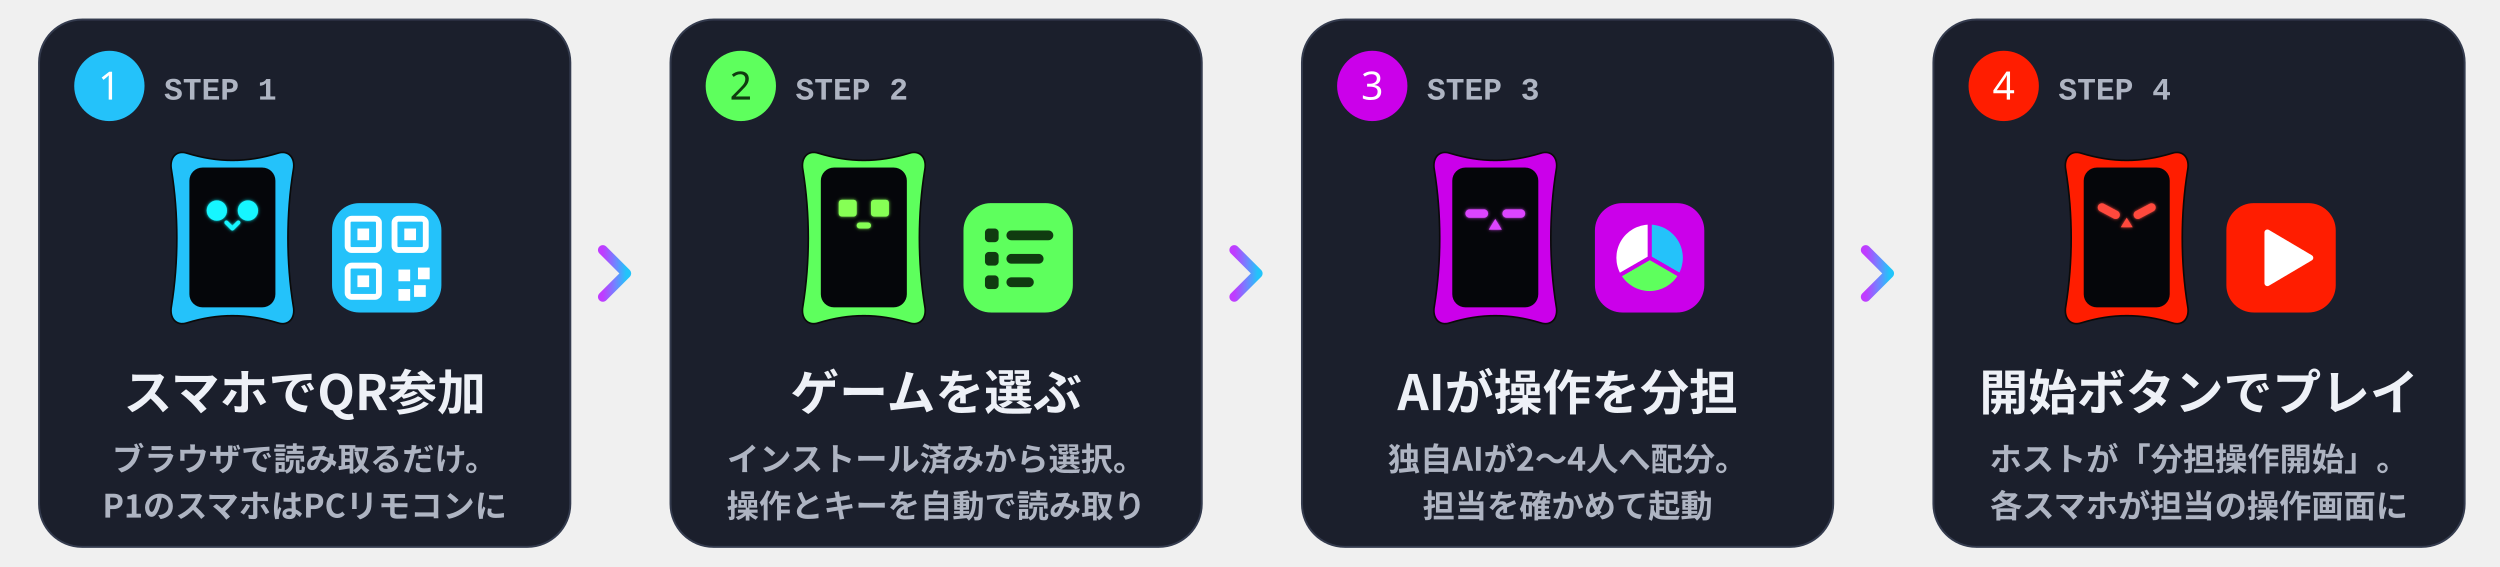
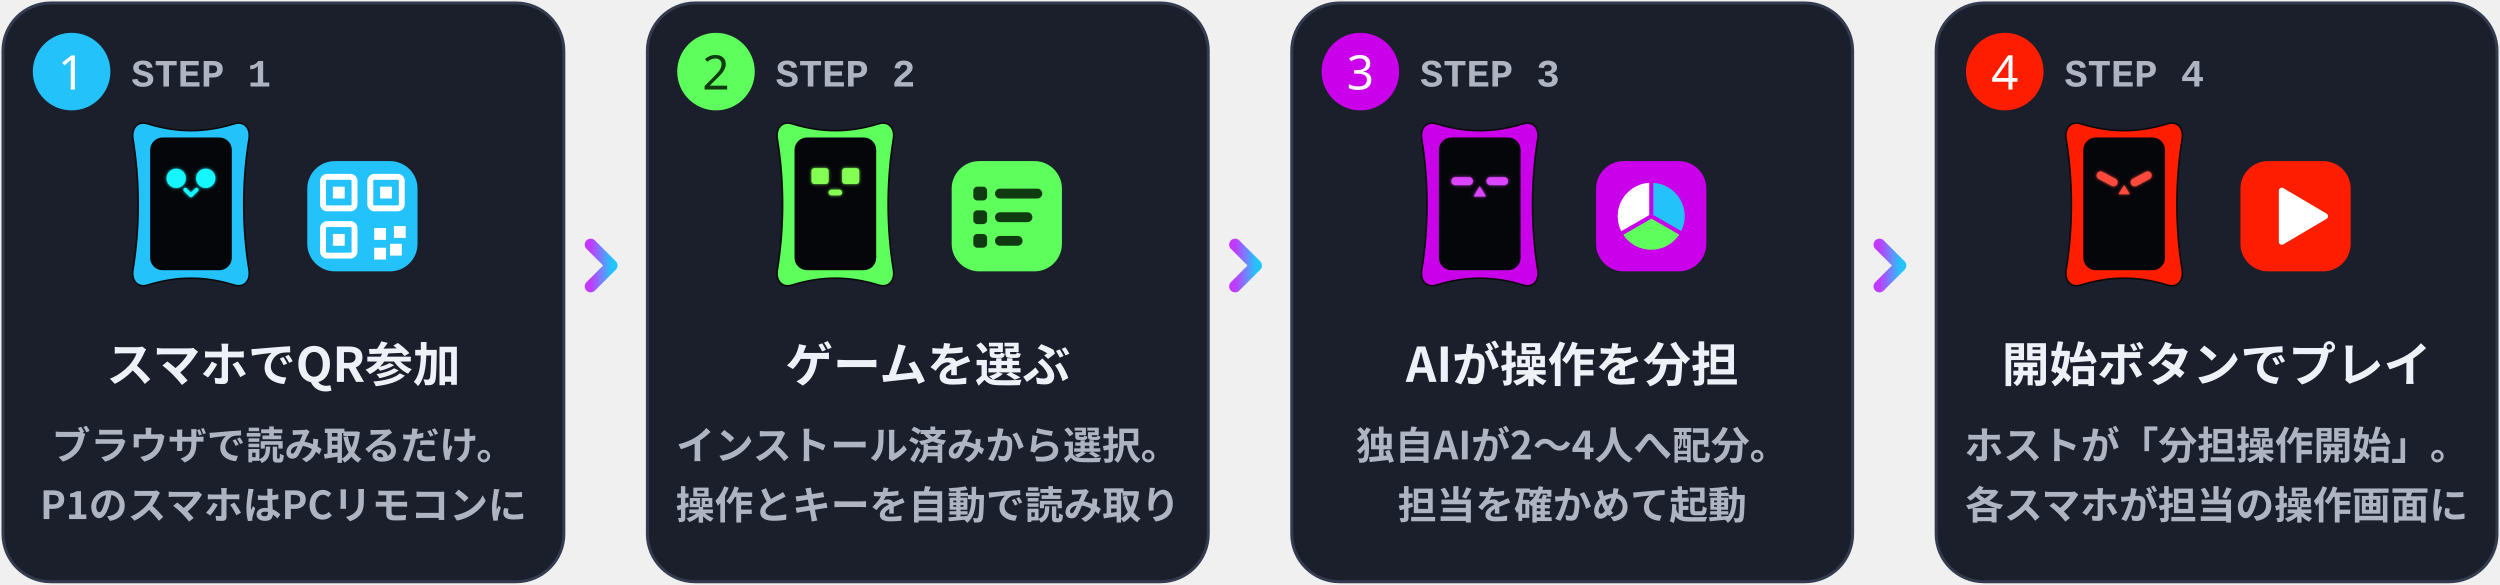
- <svg xmlns="http://www.w3.org/2000/svg" viewBox="0 0 1280 290" width="1280" height="290" role="img">
+ <svg xmlns="http://www.w3.org/2000/svg" viewBox="0 0 838 196" width="838" height="196" role="img">
  <defs>
    <filter id="glow" x="-30%" y="-30%" width="160%" height="160%">
      <feGaussianBlur stdDeviation="1.6" result="b" />
      <feMerge>
        <feMergeNode in="b" />
        <feMergeNode in="SourceGraphic" />
      </feMerge>
    </filter>
    <linearGradient id="brand" x1="0" y1="0" x2="1" y2="0">
      <stop offset="0" stop-color="#C03BFF" />
      <stop offset=".55" stop-color="#6F86FF" />
      <stop offset="1" stop-color="#22C4FA" />
    </linearGradient>
    <linearGradient id="bg" x1="0" y1="0" x2="1" y2="1">
      <stop offset="0" stop-color="#141827" />
      <stop offset="1" stop-color="#231B35" />
    </linearGradient>
    <style>
.jp{font-family:'Hiragino Sans','Hiragino Kaku Gothic ProN','Yu Gothic UI','Yu Gothic','Meiryo','Noto Sans JP','Noto Sans CJK JP',sans-serif}
.disp{font-family:Impact,Haettenschweiler,'Anton','Arial Narrow Bold','Arial Black',sans-serif}
.gh{font-family:-apple-system,BlinkMacSystemFont,'Segoe UI','Noto Sans',Helvetica,Arial,sans-serif}
.rnd{font-family:RcRounded,'Hiragino Maru Gothic ProN','Yu Gothic UI','Noto Sans JP',sans-serif}
.hand{font-family:RcHand,'Hiragino Maru Gothic ProN','Yu Gothic UI','Noto Sans JP',sans-serif}
.mono{font-family:ui-monospace,SFMono-Regular,'Cascadia Mono',Consolas,'Liberation Mono',monospace}

@keyframes bob{0%,100%{transform:translateY(0)}50%{transform:translateY(-5px)}}
@keyframes blink{0%,90%,100%{transform:scaleY(1)}94%{transform:scaleY(.12)}}
@keyframes flow{to{stroke-dashoffset:-28}}
@keyframes pulse{0%,100%{opacity:.55}50%{opacity:1}}
.bob{animation:bob 2.6s ease-in-out infinite}
.eyes{transform-box:fill-box;transform-origin:center;animation:blink 4.8s infinite}
.flow{stroke-dasharray:6 8;animation:flow 1.1s linear infinite}
.pulse{animation:pulse 2.4s ease-in-out infinite}
@media (prefers-reduced-motion:reduce){.bob,.eyes,.flow,.pulse{animation:none}}
</style>
  </defs>
-   <g>
-     <rect x="20.0" y="10" width="272" height="270" rx="22" fill="#1B1F2C" stroke="#343B4E" />
-     <circle cx="56.0" cy="44" r="18" fill="#24C2FA" />
-     <text x="56.0" y="51" class="disp" font-size="20" font-weight="400" fill="#FFFFFF" text-anchor="middle">1</text>
-     <text x="84.0" y="51" class="mono" font-size="16" font-weight="700" fill="#AEB4C2" text-anchor="start">STEP 1</text>
-     <g transform="translate(88.4 76.0) scale(0.6117)">
-       <g class="bob" style="animation-delay:0.00s">
-         <path d="M12 4C38 12 62 12 88 4C97 1 103 8 101 18C95 55 95 95 101 132C103 142 97 149 88 146C62 138 38 138 12 146C3 149-3 142-1 132C5 95 5 55-1 18C-3 8 3 1 12 4Z" fill="#24C2FA" stroke="#0A0A0A" stroke-width="1.4" />
-         <rect x="14" y="16" width="72" height="117" rx="11" fill="#05060A" />
-         <g filter="url(#glow)" transform="translate(0 6)">
-           <g class="eyes" style="animation-delay:0.00s">
-             <circle cx="37" cy="46" r="8.5" fill="#19F6FF" />
-             <circle cx="63" cy="46" r="8.5" fill="#19F6FF" />
-           </g>
-           <path d="M45 56l5 5 5-5" fill="none" stroke="#19F6FF" stroke-width="3.4" stroke-linecap="round" stroke-linejoin="round" />
+   <rect x="1.0" y="1" width="188.0" height="194" rx="16" fill="#1B1F2C" stroke="#343B4E" />
+   <circle cx="24.0" cy="24" r="13" fill="#24C2FA" />
+   <text x="24.0" y="30" class="disp" font-size="16" font-weight="400" fill="#FFFFFF" text-anchor="middle">1</text>
+   <text x="44.0" y="29" class="mono" font-size="13" font-weight="700" fill="#AEB4C2" text-anchor="start">STEP 1</text>
+   <g transform="translate(45.0 40.0) scale(0.3803)">
+     <g class="bob" style="animation-delay:0.00s">
+       <path d="M12 4C38 12 62 12 88 4C97 1 103 8 101 18C95 55 95 95 101 132C103 142 97 149 88 146C62 138 38 138 12 146C3 149-3 142-1 132C5 95 5 55-1 18C-3 8 3 1 12 4Z" fill="#24C2FA" stroke="#0A0A0A" stroke-width="1.4" />
+       <rect x="14" y="16" width="72" height="117" rx="11" fill="#05060A" />
+       <g filter="url(#glow)" transform="translate(0 6)">
+         <g class="eyes" style="animation-delay:0.00s">
+           <circle cx="37" cy="46" r="8.5" fill="#19F6FF" />
+           <circle cx="63" cy="46" r="8.5" fill="#19F6FF" />
        </g>
+         <path d="M45 56l5 5 5-5" fill="none" stroke="#19F6FF" stroke-width="3.4" stroke-linecap="round" stroke-linejoin="round" />
      </g>
    </g>
-     <rect x="170.0" y="104" width="56" height="56" rx="14" fill="#24C2FA" />
-     <rect x="178.0" y="112" width="16" height="16" rx="2" fill="none" stroke="#FFFFFF" stroke-width="3" />
-     <rect x="183.0" y="117" width="6" height="6" fill="#FFFFFF" />
-     <rect x="202.0" y="112" width="16" height="16" rx="2" fill="none" stroke="#FFFFFF" stroke-width="3" />
-     <rect x="207.0" y="117" width="6" height="6" fill="#FFFFFF" />
-     <rect x="178.0" y="136" width="16" height="16" rx="2" fill="none" stroke="#FFFFFF" stroke-width="3" />
-     <rect x="183.0" y="141" width="6" height="6" fill="#FFFFFF" />
-     <rect x="204.0" y="138" width="6" height="6" fill="#FFFFFF" />
-     <rect x="212.0" y="146" width="6" height="6" fill="#FFFFFF" />
-     <rect x="204.0" y="148" width="6" height="6" fill="#FFFFFF" />
-     <rect x="214.0" y="137" width="6" height="6" fill="#FFFFFF" />
-     <text x="156.0" y="210" class="jp" font-size="25" font-weight="900" fill="#EEF1F7" text-anchor="middle">スマホでQR参加</text>
-     <text x="156.0" y="241" class="jp" font-size="16.5" font-weight="700" fill="#AEB4C2" text-anchor="middle">ブラウザで読み取るだけ。</text>
-     <text x="156.0" y="265" class="jp" font-size="16.5" font-weight="700" fill="#AEB4C2" text-anchor="middle">P1のスマホはPCリモコンに</text>
  </g>
-   <path d="M308.65 128l12 12-12 12" fill="none" stroke="url(#brand)" stroke-width="5" stroke-linecap="round" stroke-linejoin="round" />
-   <g>
-     <rect x="343.3" y="10" width="272" height="270" rx="22" fill="#1B1F2C" stroke="#343B4E" />
-     <circle cx="379.3" cy="44" r="18" fill="#5EFF5D" />
-     <text x="379.3" y="51" class="disp" font-size="20" font-weight="400" fill="#103B10" text-anchor="middle">2</text>
-     <text x="407.3" y="51" class="mono" font-size="16" font-weight="700" fill="#AEB4C2" text-anchor="start">STEP 2</text>
-     <g transform="translate(411.7 76.0) scale(0.6117)">
-       <g class="bob" style="animation-delay:0.40s">
-         <path d="M12 4C38 12 62 12 88 4C97 1 103 8 101 18C95 55 95 95 101 132C103 142 97 149 88 146C62 138 38 138 12 146C3 149-3 142-1 132C5 95 5 55-1 18C-3 8 3 1 12 4Z" fill="#5EFF5D" stroke="#0A0A0A" stroke-width="1.4" />
-         <rect x="14" y="16" width="72" height="117" rx="11" fill="#05060A" />
-         <g filter="url(#glow)" transform="translate(0 6)">
-           <g class="eyes" style="animation-delay:0.68s">
-             <rect x="29" y="37" width="15" height="14" rx="2.5" fill="#86FF55" />
-             <rect x="56" y="37" width="15" height="14" rx="2.5" fill="#86FF55" />
-           </g>
-           <rect x="44" y="56" width="12" height="5" rx="2.5" fill="#86FF55" />
+   <g transform="translate(103.0 54) scale(.66)">
+     <rect x="0" y="0" width="56" height="56" rx="14" fill="#24C2FA" />
+     <rect x="8" y="8" width="16" height="16" rx="2" fill="none" stroke="#FFFFFF" stroke-width="3" />
+     <rect x="13" y="13" width="6" height="6" fill="#FFFFFF" />
+     <rect x="32" y="8" width="16" height="16" rx="2" fill="none" stroke="#FFFFFF" stroke-width="3" />
+     <rect x="37" y="13" width="6" height="6" fill="#FFFFFF" />
+     <rect x="8" y="32" width="16" height="16" rx="2" fill="none" stroke="#FFFFFF" stroke-width="3" />
+     <rect x="13" y="37" width="6" height="6" fill="#FFFFFF" />
+     <rect x="34" y="34" width="6" height="6" fill="#FFFFFF" />
+     <rect x="42" y="42" width="6" height="6" fill="#FFFFFF" />
+     <rect x="34" y="44" width="6" height="6" fill="#FFFFFF" />
+     <rect x="44" y="33" width="6" height="6" fill="#FFFFFF" />
+   </g>
+   <text x="95.0" y="128" class="jp" font-size="16" font-weight="900" fill="#EEF1F7" text-anchor="middle">スマホでQR参加</text>
+   <text x="95.0" y="154" class="jp" font-size="13" font-weight="700" fill="#AEB4C2" text-anchor="middle">ブラウザで読み取るだけ。</text>
+   <text x="95.0" y="174" class="jp" font-size="13" font-weight="700" fill="#AEB4C2" text-anchor="middle">P1のスマホはPCリモコンに</text>
+   <path d="M198.0 82l7 7-7 7" fill="none" stroke="url(#brand)" stroke-width="4" stroke-linecap="round" stroke-linejoin="round" />
+   <rect x="217.0" y="1" width="188.0" height="194" rx="16" fill="#1B1F2C" stroke="#343B4E" />
+   <circle cx="240.0" cy="24" r="13" fill="#5EFF5D" />
+   <text x="240.0" y="30" class="disp" font-size="16" font-weight="400" fill="#103B10" text-anchor="middle">2</text>
+   <text x="260.0" y="29" class="mono" font-size="13" font-weight="700" fill="#AEB4C2" text-anchor="start">STEP 2</text>
+   <g transform="translate(261.0 40.0) scale(0.3803)">
+     <g class="bob" style="animation-delay:0.40s">
+       <path d="M12 4C38 12 62 12 88 4C97 1 103 8 101 18C95 55 95 95 101 132C103 142 97 149 88 146C62 138 38 138 12 146C3 149-3 142-1 132C5 95 5 55-1 18C-3 8 3 1 12 4Z" fill="#5EFF5D" stroke="#0A0A0A" stroke-width="1.4" />
+       <rect x="14" y="16" width="72" height="117" rx="11" fill="#05060A" />
+       <g filter="url(#glow)" transform="translate(0 6)">
+         <g class="eyes" style="animation-delay:0.68s">
+           <rect x="29" y="37" width="15" height="14" rx="2.5" fill="#86FF55" />
+           <rect x="56" y="37" width="15" height="14" rx="2.5" fill="#86FF55" />
        </g>
+         <rect x="44" y="56" width="12" height="5" rx="2.5" fill="#86FF55" />
      </g>
    </g>
-     <rect x="493.3" y="104" width="56" height="56" rx="14" fill="#5EFF5D" />
-     <rect x="504.3" y="117" width="7" height="7" rx="2" fill="#103B10" />
-     <rect x="515.3" y="118" width="24" height="5" rx="2.5" fill="#103B10" />
-     <rect x="504.3" y="129" width="7" height="7" rx="2" fill="#103B10" />
-     <rect x="515.3" y="130" width="19" height="5" rx="2.5" fill="#103B10" />
-     <rect x="504.3" y="141" width="7" height="7" rx="2" fill="#103B10" />
-     <rect x="515.3" y="142" width="14" height="5" rx="2.5" fill="#103B10" />
-     <text x="479.3" y="210" class="jp" font-size="25" font-weight="900" fill="#EEF1F7" text-anchor="middle">ゲームを選ぶ</text>
-     <text x="479.3" y="241" class="jp" font-size="16.5" font-weight="700" fill="#AEB4C2" text-anchor="middle">インストール済みから選択。</text>
-     <text x="479.3" y="265" class="jp" font-size="16.5" font-weight="700" fill="#AEB4C2" text-anchor="middle">操作とキーを自動で読み取り</text>
  </g>
-   <path d="M631.95 128l12 12-12 12" fill="none" stroke="url(#brand)" stroke-width="5" stroke-linecap="round" stroke-linejoin="round" />
-   <g>
-     <rect x="666.6" y="10" width="272" height="270" rx="22" fill="#1B1F2C" stroke="#343B4E" />
-     <circle cx="702.6" cy="44" r="18" fill="#CB00EA" />
-     <text x="702.6" y="51" class="disp" font-size="20" font-weight="400" fill="#FFFFFF" text-anchor="middle">3</text>
-     <text x="730.6" y="51" class="mono" font-size="16" font-weight="700" fill="#AEB4C2" text-anchor="start">STEP 3</text>
-     <g transform="translate(735.0 76.0) scale(0.6117)">
-       <g class="bob" style="animation-delay:0.80s">
-         <path d="M12 4C38 12 62 12 88 4C97 1 103 8 101 18C95 55 95 95 101 132C103 142 97 149 88 146C62 138 38 138 12 146C3 149-3 142-1 132C5 95 5 55-1 18C-3 8 3 1 12 4Z" fill="#CB00EA" stroke="#0A0A0A" stroke-width="1.4" />
-         <rect x="14" y="16" width="72" height="117" rx="11" fill="#05060A" />
-         <g filter="url(#glow)" transform="translate(0 6)">
-           <g class="eyes" style="animation-delay:1.36s">
-             <rect x="25" y="45" width="19" height="7" rx="3.5" fill="#DC45FF" />
-             <rect x="56" y="45" width="19" height="7" rx="3.5" fill="#DC45FF" />
-           </g>
-           <path d="M50 53l-5.5 9h11z" fill="#DC45FF" />
+   <g transform="translate(319.0 54) scale(.66)">
+     <rect x="0" y="0" width="56" height="56" rx="14" fill="#5EFF5D" />
+     <rect x="11" y="13" width="7" height="7" rx="2" fill="#103B10" />
+     <rect x="22" y="14" width="24" height="5" rx="2.5" fill="#103B10" />
+     <rect x="11" y="25" width="7" height="7" rx="2" fill="#103B10" />
+     <rect x="22" y="26" width="19" height="5" rx="2.5" fill="#103B10" />
+     <rect x="11" y="37" width="7" height="7" rx="2" fill="#103B10" />
+     <rect x="22" y="38" width="14" height="5" rx="2.5" fill="#103B10" />
+   </g>
+   <text x="311.0" y="128" class="jp" font-size="16" font-weight="900" fill="#EEF1F7" text-anchor="middle">ゲームを選ぶ</text>
+   <text x="311.0" y="154" class="jp" font-size="13" font-weight="700" fill="#AEB4C2" text-anchor="middle">インストール済みから選択。</text>
+   <text x="311.0" y="174" class="jp" font-size="13" font-weight="700" fill="#AEB4C2" text-anchor="middle">操作とキーを自動で読み取り</text>
+   <path d="M414.0 82l7 7-7 7" fill="none" stroke="url(#brand)" stroke-width="4" stroke-linecap="round" stroke-linejoin="round" />
+   <rect x="433.0" y="1" width="188.0" height="194" rx="16" fill="#1B1F2C" stroke="#343B4E" />
+   <circle cx="456.0" cy="24" r="13" fill="#CB00EA" />
+   <text x="456.0" y="30" class="disp" font-size="16" font-weight="400" fill="#FFFFFF" text-anchor="middle">3</text>
+   <text x="476.0" y="29" class="mono" font-size="13" font-weight="700" fill="#AEB4C2" text-anchor="start">STEP 3</text>
+   <g transform="translate(477.0 40.0) scale(0.3803)">
+     <g class="bob" style="animation-delay:0.80s">
+       <path d="M12 4C38 12 62 12 88 4C97 1 103 8 101 18C95 55 95 95 101 132C103 142 97 149 88 146C62 138 38 138 12 146C3 149-3 142-1 132C5 95 5 55-1 18C-3 8 3 1 12 4Z" fill="#CB00EA" stroke="#0A0A0A" stroke-width="1.4" />
+       <rect x="14" y="16" width="72" height="117" rx="11" fill="#05060A" />
+       <g filter="url(#glow)" transform="translate(0 6)">
+         <g class="eyes" style="animation-delay:1.36s">
+           <rect x="25" y="45" width="19" height="7" rx="3.5" fill="#DC45FF" />
+           <rect x="56" y="45" width="19" height="7" rx="3.5" fill="#DC45FF" />
        </g>
+         <path d="M50 53l-5.5 9h11z" fill="#DC45FF" />
      </g>
    </g>
-     <rect x="816.6" y="104" width="56" height="56" rx="14" fill="#CB00EA" />
-     <path d="M844.6 132L844.6 114.0A18 18 0 0 1 860.2 141.0Z" fill="#24C2FA" stroke="#CB00EA" stroke-width="2" />
-     <path d="M844.6 132L860.2 141.0A18 18 0 0 1 829.0 141.0Z" fill="#5EFF5D" stroke="#CB00EA" stroke-width="2" />
-     <path d="M844.6 132L829.0 141.0A18 18 0 0 1 844.6 114.0Z" fill="#FFFFFF" stroke="#CB00EA" stroke-width="2" />
-     <text x="802.6" y="210" class="jp" font-size="25" font-weight="900" fill="#EEF1F7" text-anchor="middle">AIが操作を分担</text>
-     <text x="802.6" y="241" class="jp" font-size="16.5" font-weight="700" fill="#AEB4C2" text-anchor="middle">独自AIが2〜4人へ配分。</text>
-     <text x="802.6" y="265" class="jp" font-size="16.5" font-weight="700" fill="#AEB4C2" text-anchor="middle">担当を確かめて起動</text>
  </g>
-   <path d="M955.25 128l12 12-12 12" fill="none" stroke="url(#brand)" stroke-width="5" stroke-linecap="round" stroke-linejoin="round" />
-   <g>
-     <rect x="989.9" y="10" width="272" height="270" rx="22" fill="#1B1F2C" stroke="#343B4E" />
-     <circle cx="1025.9" cy="44" r="18" fill="#FF1D00" />
-     <text x="1025.9" y="51" class="disp" font-size="20" font-weight="400" fill="#FFFFFF" text-anchor="middle">4</text>
-     <text x="1053.9" y="51" class="mono" font-size="16" font-weight="700" fill="#AEB4C2" text-anchor="start">STEP 4</text>
-     <g transform="translate(1058.3 76.0) scale(0.6117)">
-       <g class="bob" style="animation-delay:1.20s">
-         <path d="M12 4C38 12 62 12 88 4C97 1 103 8 101 18C95 55 95 95 101 132C103 142 97 149 88 146C62 138 38 138 12 146C3 149-3 142-1 132C5 95 5 55-1 18C-3 8 3 1 12 4Z" fill="#FF1D00" stroke="#0A0A0A" stroke-width="1.4" />
-         <rect x="14" y="16" width="72" height="117" rx="11" fill="#05060A" />
-         <g filter="url(#glow)" transform="translate(0 6)">
-           <g class="eyes" style="animation-delay:2.04s">
-             <rect x="25" y="43" width="20" height="7" rx="3.5" fill="#FF4A3D" transform="rotate(28 35 46.5)" />
-             <rect x="55" y="43" width="20" height="7" rx="3.5" fill="#FF4A3D" transform="rotate(-28 65 46.5)" />
-           </g>
-           <path d="M50 52l-5 8h10z" fill="#FF4A3D" />
+   <g transform="translate(535.0 54) scale(.66)">
+     <rect x="0" y="0" width="56" height="56" rx="14" fill="#CB00EA" />
+     <path d="M28 28L28.0 10.0A18 18 0 0 1 43.6 37.0Z" fill="#24C2FA" stroke="#CB00EA" stroke-width="2" />
+     <path d="M28 28L43.6 37.0A18 18 0 0 1 12.4 37.0Z" fill="#5EFF5D" stroke="#CB00EA" stroke-width="2" />
+     <path d="M28 28L12.4 37.0A18 18 0 0 1 28.0 10.0Z" fill="#FFFFFF" stroke="#CB00EA" stroke-width="2" />
+   </g>
+   <text x="527.0" y="128" class="jp" font-size="16" font-weight="900" fill="#EEF1F7" text-anchor="middle">AIが操作を分担</text>
+   <text x="527.0" y="154" class="jp" font-size="13" font-weight="700" fill="#AEB4C2" text-anchor="middle">独自AIが2〜4人へ配分。</text>
+   <text x="527.0" y="174" class="jp" font-size="13" font-weight="700" fill="#AEB4C2" text-anchor="middle">担当を確かめて起動</text>
+   <path d="M630.0 82l7 7-7 7" fill="none" stroke="url(#brand)" stroke-width="4" stroke-linecap="round" stroke-linejoin="round" />
+   <rect x="649.0" y="1" width="188.0" height="194" rx="16" fill="#1B1F2C" stroke="#343B4E" />
+   <circle cx="672.0" cy="24" r="13" fill="#FF1D00" />
+   <text x="672.0" y="30" class="disp" font-size="16" font-weight="400" fill="#FFFFFF" text-anchor="middle">4</text>
+   <text x="692.0" y="29" class="mono" font-size="13" font-weight="700" fill="#AEB4C2" text-anchor="start">STEP 4</text>
+   <g transform="translate(693.0 40.0) scale(0.3803)">
+     <g class="bob" style="animation-delay:1.20s">
+       <path d="M12 4C38 12 62 12 88 4C97 1 103 8 101 18C95 55 95 95 101 132C103 142 97 149 88 146C62 138 38 138 12 146C3 149-3 142-1 132C5 95 5 55-1 18C-3 8 3 1 12 4Z" fill="#FF1D00" stroke="#0A0A0A" stroke-width="1.4" />
+       <rect x="14" y="16" width="72" height="117" rx="11" fill="#05060A" />
+       <g filter="url(#glow)" transform="translate(0 6)">
+         <g class="eyes" style="animation-delay:2.04s">
+           <rect x="25" y="43" width="20" height="7" rx="3.5" fill="#FF4A3D" transform="rotate(28 35 46.5)" />
+           <rect x="55" y="43" width="20" height="7" rx="3.5" fill="#FF4A3D" transform="rotate(-28 65 46.5)" />
        </g>
+         <path d="M50 52l-5 8h10z" fill="#FF4A3D" />
      </g>
    </g>
-     <rect x="1139.9" y="104" width="56" height="56" rx="14" fill="#FF1D00" />
-     <path d="M1160.9 119L1182.9 132L1160.9 145Z" fill="#FFFFFF" stroke="#FFFFFF" stroke-width="3" stroke-linejoin="round" />
-     <text x="1125.9" y="210" class="jp" font-size="25" font-weight="900" fill="#EEF1F7" text-anchor="middle">開始ボタンでプレイ</text>
-     <text x="1125.9" y="241" class="jp" font-size="16.5" font-weight="700" fill="#AEB4C2" text-anchor="middle">ホストが「分担操作開始」。</text>
-     <text x="1125.9" y="265" class="jp" font-size="16.5" font-weight="700" fill="#AEB4C2" text-anchor="middle">各スマホが担当の操作画面に</text>
  </g>
+   <g transform="translate(751.0 54) scale(.66)">
+     <rect x="0" y="0" width="56" height="56" rx="14" fill="#FF1D00" />
+     <path d="M21 15L43 28L21 41Z" fill="#FFFFFF" stroke="#FFFFFF" stroke-width="3" stroke-linejoin="round" />
+   </g>
+   <text x="743.0" y="128" class="jp" font-size="16" font-weight="900" fill="#EEF1F7" text-anchor="middle">開始ボタンでプレイ</text>
+   <text x="743.0" y="154" class="jp" font-size="13" font-weight="700" fill="#AEB4C2" text-anchor="middle">ホストが「分担操作開始」。</text>
+   <text x="743.0" y="174" class="jp" font-size="13" font-weight="700" fill="#AEB4C2" text-anchor="middle">各スマホが担当の操作画面に</text>
</svg>
